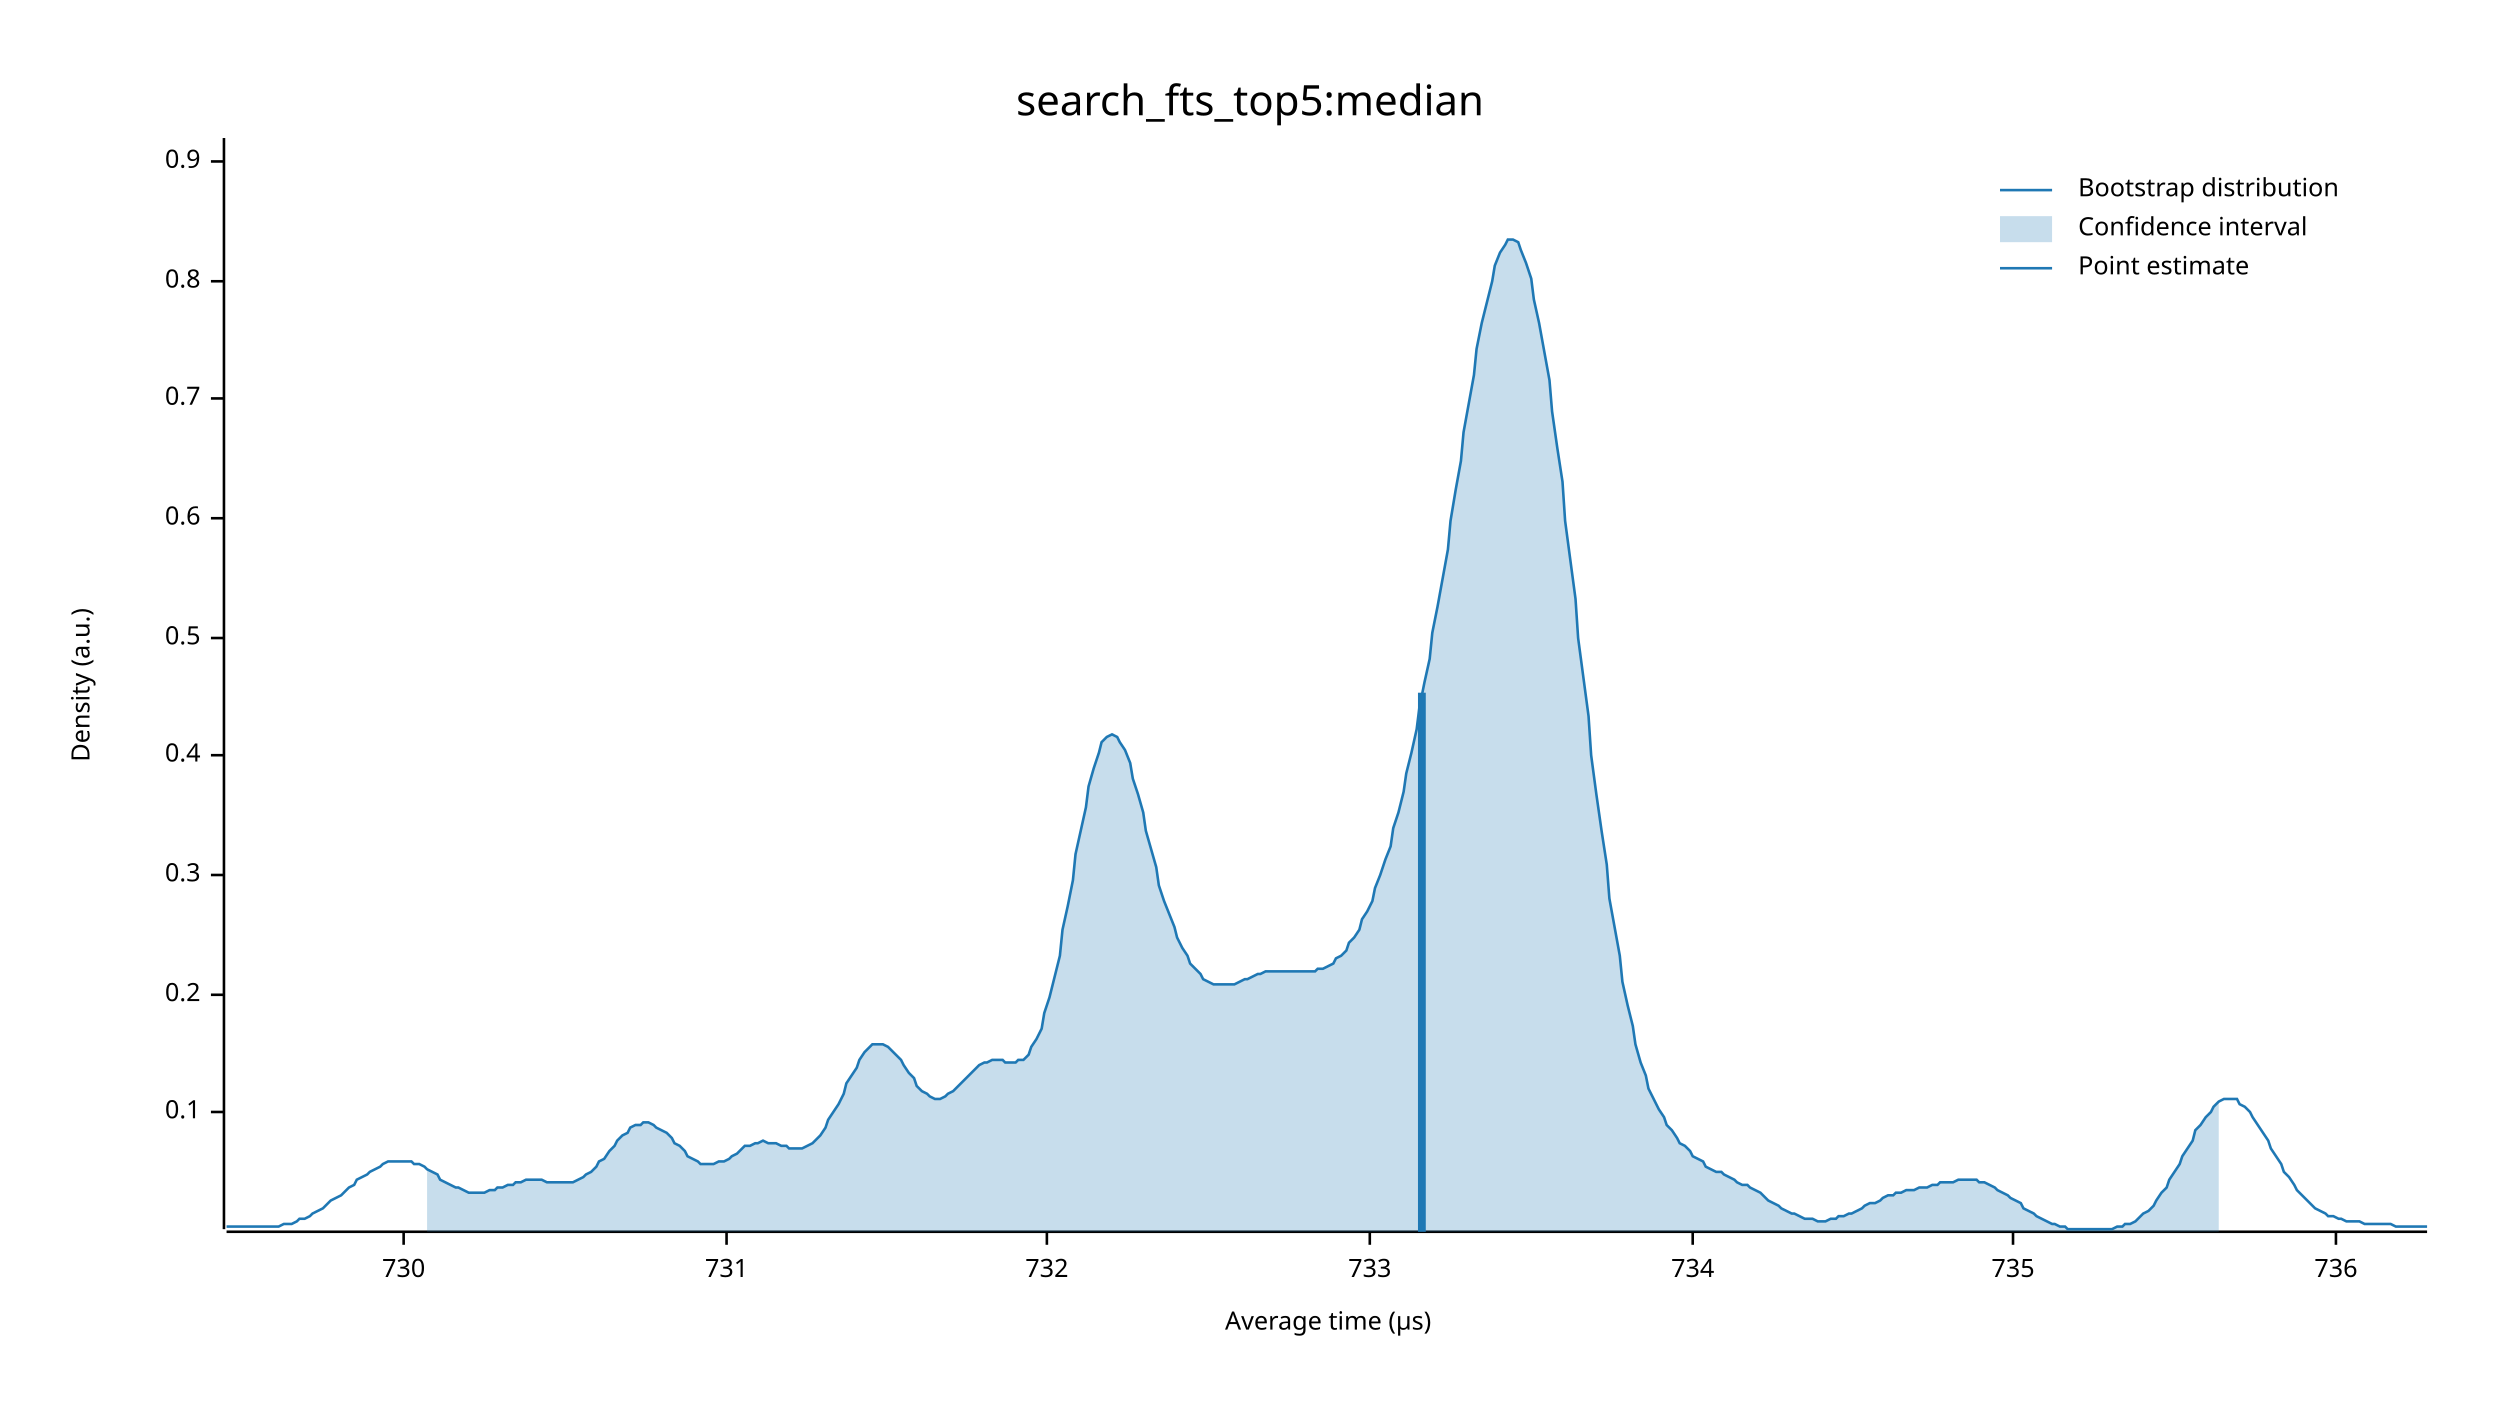
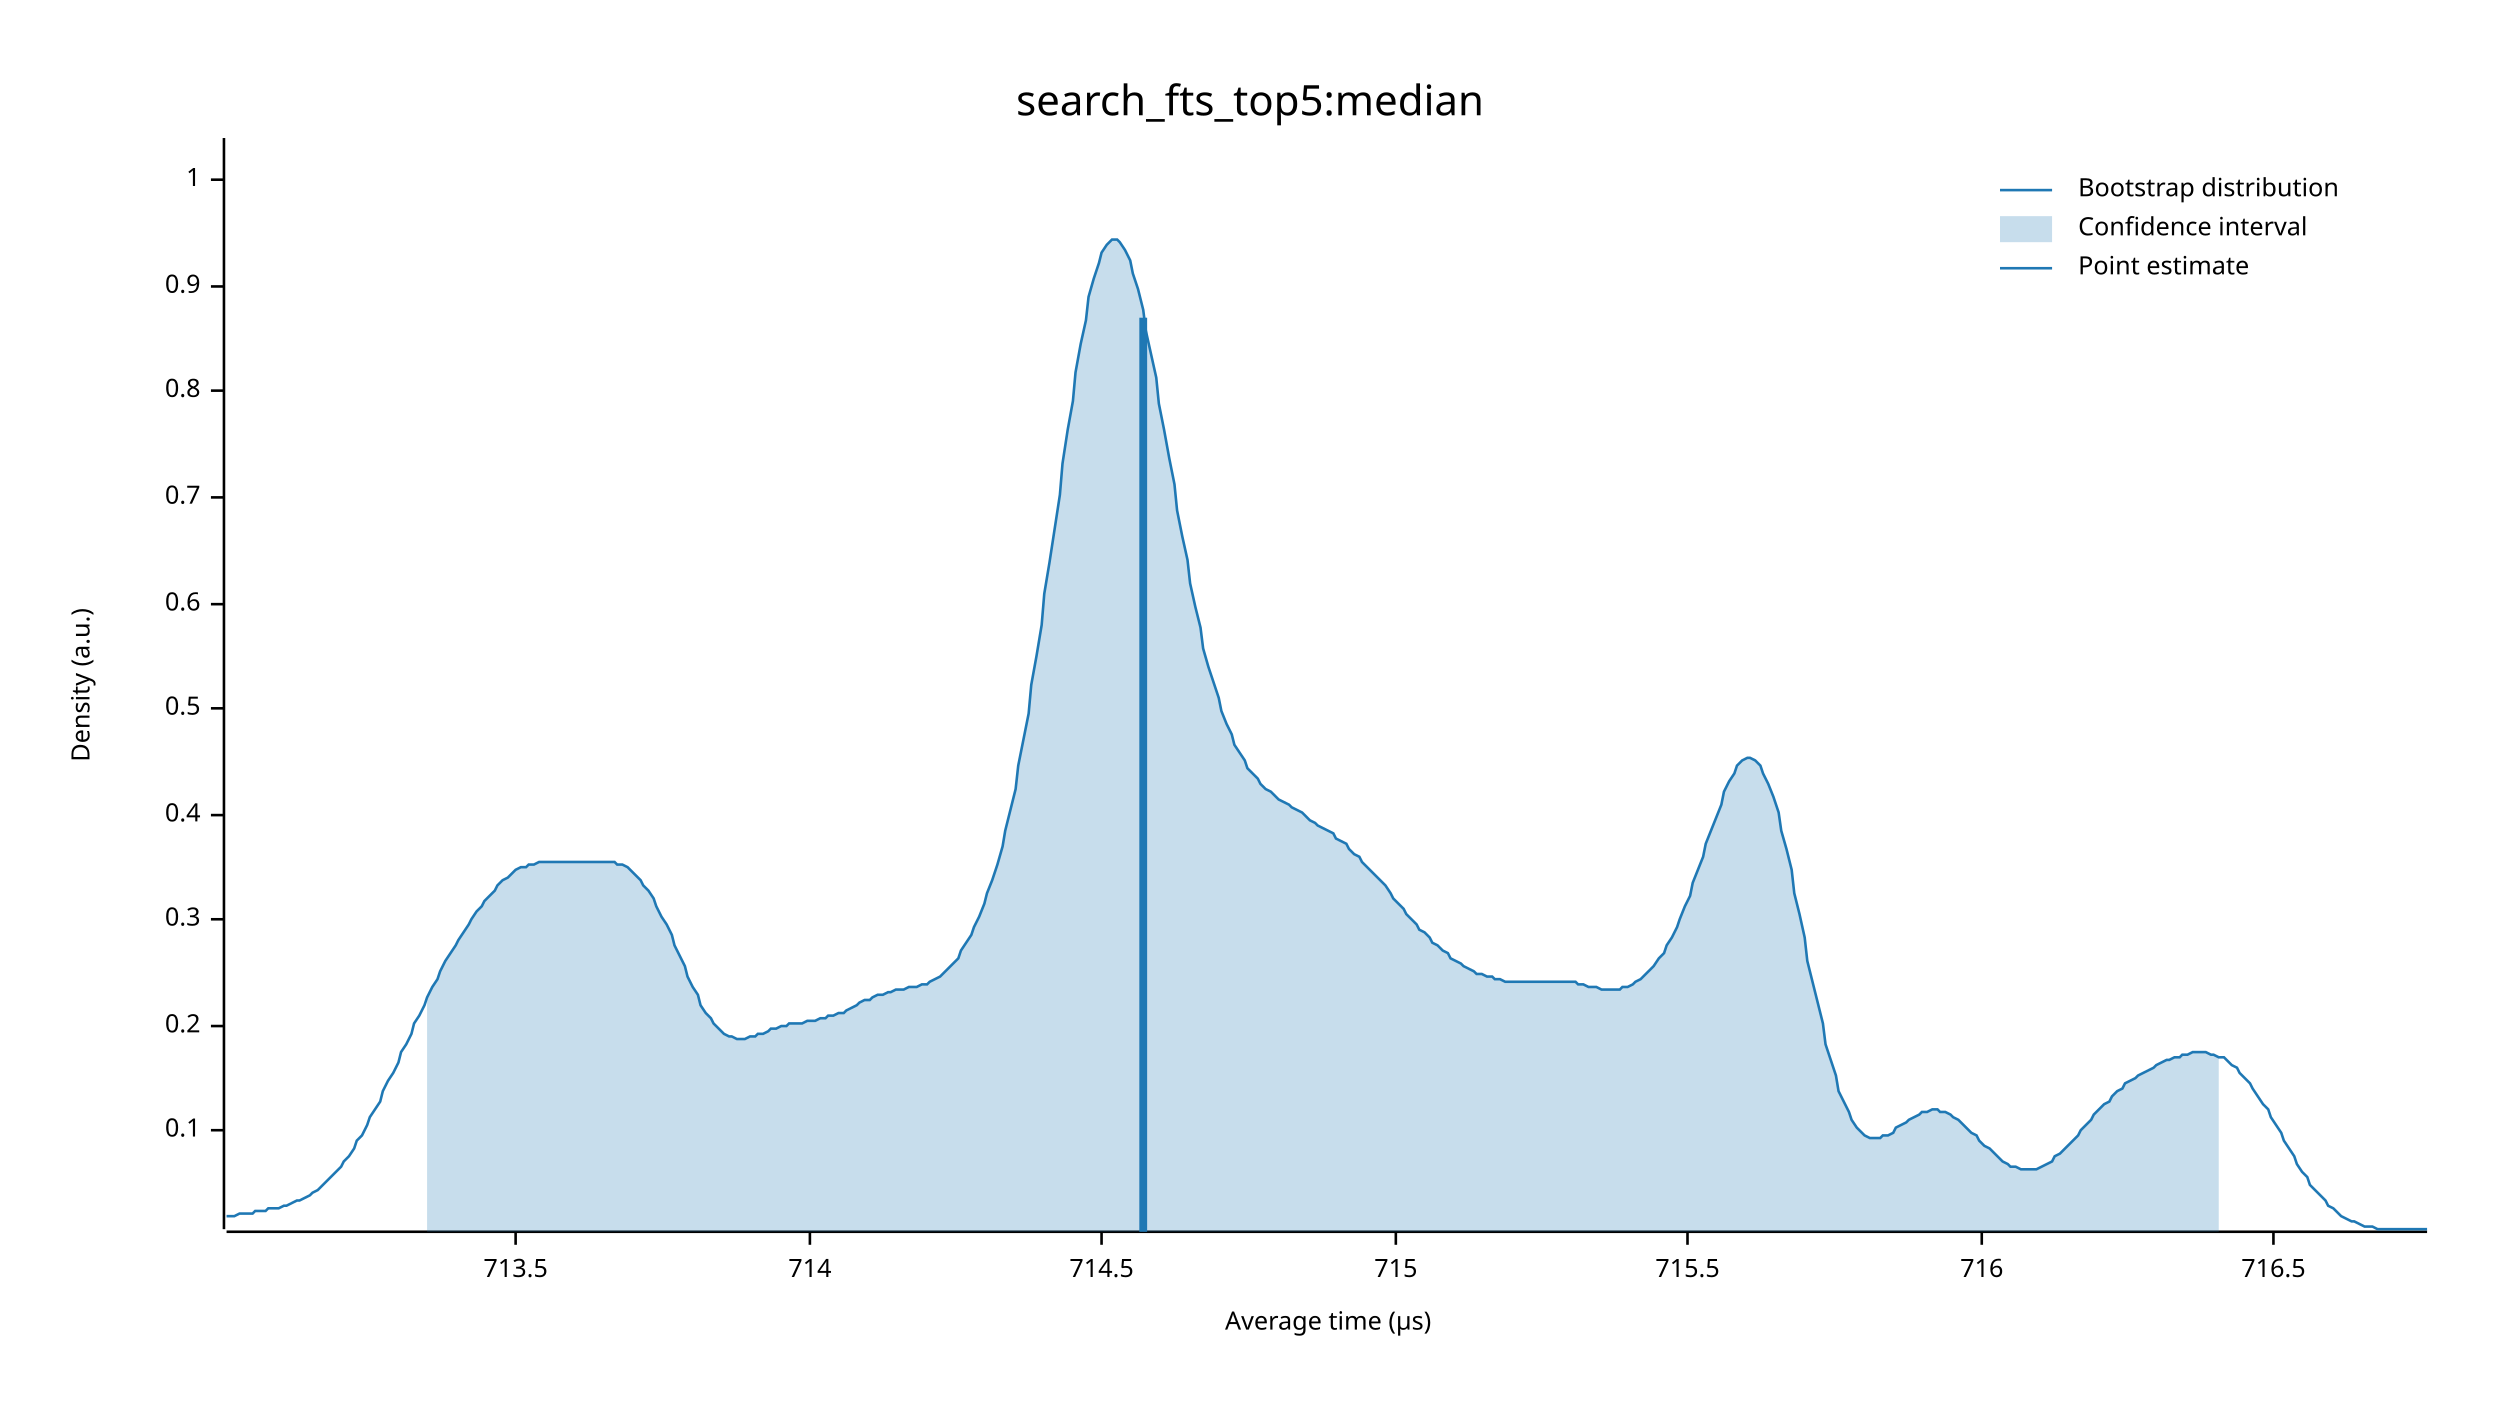
<svg xmlns="http://www.w3.org/2000/svg" width="960" height="540" viewBox="0 0 960 540">
  <text x="480" y="32" dy="0.76em" text-anchor="middle" font-family="sans-serif" font-size="16.129" opacity="1" fill="#000000">
search_fts_top5:median
</text>
  <text x="27" y="263" dy="0.76em" text-anchor="middle" font-family="sans-serif" font-size="9.677" opacity="1" fill="#000000" transform="rotate(270, 27, 263)">
Density (a.u.)
</text>
  <text x="510" y="513" dy="-0.5ex" text-anchor="middle" font-family="sans-serif" font-size="9.677" opacity="1" fill="#000000">
Average time (µs)
</text>
  <polyline fill="none" opacity="1" stroke="#000000" stroke-width="1" points="86,53 86,472 " />
-   <text x="77" y="427" dy="0.5ex" text-anchor="end" font-family="sans-serif" font-size="9.677" opacity="1" fill="#000000">
+   <text x="77" y="434" dy="0.5ex" text-anchor="end" font-family="sans-serif" font-size="9.677" opacity="1" fill="#000000">
0.1
</text>
-   <polyline fill="none" opacity="1" stroke="#000000" stroke-width="1" points="81,427 86,427 " />
-   <text x="77" y="382" dy="0.5ex" text-anchor="end" font-family="sans-serif" font-size="9.677" opacity="1" fill="#000000">
+   <polyline fill="none" opacity="1" stroke="#000000" stroke-width="1" points="81,434 86,434 " />
+   <text x="77" y="394" dy="0.5ex" text-anchor="end" font-family="sans-serif" font-size="9.677" opacity="1" fill="#000000">
0.2
</text>
-   <polyline fill="none" opacity="1" stroke="#000000" stroke-width="1" points="81,382 86,382 " />
-   <text x="77" y="336" dy="0.5ex" text-anchor="end" font-family="sans-serif" font-size="9.677" opacity="1" fill="#000000">
+   <polyline fill="none" opacity="1" stroke="#000000" stroke-width="1" points="81,394 86,394 " />
+   <text x="77" y="353" dy="0.5ex" text-anchor="end" font-family="sans-serif" font-size="9.677" opacity="1" fill="#000000">
0.3
</text>
-   <polyline fill="none" opacity="1" stroke="#000000" stroke-width="1" points="81,336 86,336 " />
-   <text x="77" y="290" dy="0.5ex" text-anchor="end" font-family="sans-serif" font-size="9.677" opacity="1" fill="#000000">
+   <polyline fill="none" opacity="1" stroke="#000000" stroke-width="1" points="81,353 86,353 " />
+   <text x="77" y="313" dy="0.5ex" text-anchor="end" font-family="sans-serif" font-size="9.677" opacity="1" fill="#000000">
0.4
</text>
-   <polyline fill="none" opacity="1" stroke="#000000" stroke-width="1" points="81,290 86,290 " />
-   <text x="77" y="245" dy="0.5ex" text-anchor="end" font-family="sans-serif" font-size="9.677" opacity="1" fill="#000000">
+   <polyline fill="none" opacity="1" stroke="#000000" stroke-width="1" points="81,313 86,313 " />
+   <text x="77" y="272" dy="0.5ex" text-anchor="end" font-family="sans-serif" font-size="9.677" opacity="1" fill="#000000">
0.5
</text>
-   <polyline fill="none" opacity="1" stroke="#000000" stroke-width="1" points="81,245 86,245 " />
-   <text x="77" y="199" dy="0.5ex" text-anchor="end" font-family="sans-serif" font-size="9.677" opacity="1" fill="#000000">
+   <polyline fill="none" opacity="1" stroke="#000000" stroke-width="1" points="81,272 86,272 " />
+   <text x="77" y="232" dy="0.5ex" text-anchor="end" font-family="sans-serif" font-size="9.677" opacity="1" fill="#000000">
0.6
</text>
-   <polyline fill="none" opacity="1" stroke="#000000" stroke-width="1" points="81,199 86,199 " />
-   <text x="77" y="153" dy="0.5ex" text-anchor="end" font-family="sans-serif" font-size="9.677" opacity="1" fill="#000000">
+   <polyline fill="none" opacity="1" stroke="#000000" stroke-width="1" points="81,232 86,232 " />
+   <text x="77" y="191" dy="0.5ex" text-anchor="end" font-family="sans-serif" font-size="9.677" opacity="1" fill="#000000">
0.7
</text>
-   <polyline fill="none" opacity="1" stroke="#000000" stroke-width="1" points="81,153 86,153 " />
-   <text x="77" y="108" dy="0.5ex" text-anchor="end" font-family="sans-serif" font-size="9.677" opacity="1" fill="#000000">
+   <polyline fill="none" opacity="1" stroke="#000000" stroke-width="1" points="81,191 86,191 " />
+   <text x="77" y="150" dy="0.5ex" text-anchor="end" font-family="sans-serif" font-size="9.677" opacity="1" fill="#000000">
0.8
</text>
-   <polyline fill="none" opacity="1" stroke="#000000" stroke-width="1" points="81,108 86,108 " />
-   <text x="77" y="62" dy="0.5ex" text-anchor="end" font-family="sans-serif" font-size="9.677" opacity="1" fill="#000000">
+   <polyline fill="none" opacity="1" stroke="#000000" stroke-width="1" points="81,150 86,150 " />
+   <text x="77" y="110" dy="0.5ex" text-anchor="end" font-family="sans-serif" font-size="9.677" opacity="1" fill="#000000">
0.9
</text>
-   <polyline fill="none" opacity="1" stroke="#000000" stroke-width="1" points="81,62 86,62 " />
+   <polyline fill="none" opacity="1" stroke="#000000" stroke-width="1" points="81,110 86,110 " />
+   <text x="77" y="69" dy="0.5ex" text-anchor="end" font-family="sans-serif" font-size="9.677" opacity="1" fill="#000000">
+ 1
+ </text>
+   <polyline fill="none" opacity="1" stroke="#000000" stroke-width="1" points="81,69 86,69 " />
  <polyline fill="none" opacity="1" stroke="#000000" stroke-width="1" points="87,473 932,473 " />
-   <text x="155" y="483" dy="0.76em" text-anchor="middle" font-family="sans-serif" font-size="9.677" opacity="1" fill="#000000">
- 730
+   <text x="198" y="483" dy="0.76em" text-anchor="middle" font-family="sans-serif" font-size="9.677" opacity="1" fill="#000000">
+ 713.5
</text>
-   <polyline fill="none" opacity="1" stroke="#000000" stroke-width="1" points="155,473 155,478 " />
-   <text x="279" y="483" dy="0.76em" text-anchor="middle" font-family="sans-serif" font-size="9.677" opacity="1" fill="#000000">
- 731
+   <polyline fill="none" opacity="1" stroke="#000000" stroke-width="1" points="198,473 198,478 " />
+   <text x="311" y="483" dy="0.76em" text-anchor="middle" font-family="sans-serif" font-size="9.677" opacity="1" fill="#000000">
+ 714
</text>
-   <polyline fill="none" opacity="1" stroke="#000000" stroke-width="1" points="279,473 279,478 " />
-   <text x="402" y="483" dy="0.76em" text-anchor="middle" font-family="sans-serif" font-size="9.677" opacity="1" fill="#000000">
- 732
+   <polyline fill="none" opacity="1" stroke="#000000" stroke-width="1" points="311,473 311,478 " />
+   <text x="423" y="483" dy="0.76em" text-anchor="middle" font-family="sans-serif" font-size="9.677" opacity="1" fill="#000000">
+ 714.5
</text>
-   <polyline fill="none" opacity="1" stroke="#000000" stroke-width="1" points="402,473 402,478 " />
-   <text x="526" y="483" dy="0.76em" text-anchor="middle" font-family="sans-serif" font-size="9.677" opacity="1" fill="#000000">
- 733
+   <polyline fill="none" opacity="1" stroke="#000000" stroke-width="1" points="423,473 423,478 " />
+   <text x="536" y="483" dy="0.76em" text-anchor="middle" font-family="sans-serif" font-size="9.677" opacity="1" fill="#000000">
+ 715
</text>
-   <polyline fill="none" opacity="1" stroke="#000000" stroke-width="1" points="526,473 526,478 " />
-   <text x="650" y="483" dy="0.76em" text-anchor="middle" font-family="sans-serif" font-size="9.677" opacity="1" fill="#000000">
- 734
+   <polyline fill="none" opacity="1" stroke="#000000" stroke-width="1" points="536,473 536,478 " />
+   <text x="648" y="483" dy="0.76em" text-anchor="middle" font-family="sans-serif" font-size="9.677" opacity="1" fill="#000000">
+ 715.5
</text>
-   <polyline fill="none" opacity="1" stroke="#000000" stroke-width="1" points="650,473 650,478 " />
-   <text x="773" y="483" dy="0.76em" text-anchor="middle" font-family="sans-serif" font-size="9.677" opacity="1" fill="#000000">
- 735
+   <polyline fill="none" opacity="1" stroke="#000000" stroke-width="1" points="648,473 648,478 " />
+   <text x="761" y="483" dy="0.76em" text-anchor="middle" font-family="sans-serif" font-size="9.677" opacity="1" fill="#000000">
+ 716
</text>
-   <polyline fill="none" opacity="1" stroke="#000000" stroke-width="1" points="773,473 773,478 " />
-   <text x="897" y="483" dy="0.76em" text-anchor="middle" font-family="sans-serif" font-size="9.677" opacity="1" fill="#000000">
- 736
+   <polyline fill="none" opacity="1" stroke="#000000" stroke-width="1" points="761,473 761,478 " />
+   <text x="873" y="483" dy="0.76em" text-anchor="middle" font-family="sans-serif" font-size="9.677" opacity="1" fill="#000000">
+ 716.5
</text>
-   <polyline fill="none" opacity="1" stroke="#000000" stroke-width="1" points="897,473 897,478 " />
-   <polyline fill="none" opacity="1" stroke="#1F78B4" stroke-width="1" points="87,471 88,471 90,471 92,471 93,471 95,471 97,471 98,471 100,471 102,471 103,471 105,471 107,471 109,470 110,470 112,470 114,469 115,468 117,468 119,467 120,466 122,465 124,464 125,463 127,461 129,460 131,459 132,458 134,456 136,455 137,453 139,452 141,451 142,450 144,449 146,448 147,447 149,446 151,446 153,446 154,446 156,446 158,446 159,447 161,447 163,448 164,449 166,450 168,451 169,453 171,454 173,455 175,456 176,456 178,457 180,458 181,458 183,458 185,458 186,458 188,457 190,457 191,456 193,456 195,455 197,455 198,454 200,454 202,453 203,453 205,453 207,453 208,453 210,454 212,454 214,454 215,454 217,454 219,454 220,454 222,453 224,452 225,451 227,450 229,448 230,446 232,445 234,442 236,440 237,438 239,436 241,435 242,433 244,432 246,432 247,431 249,431 251,432 252,433 254,434 256,435 258,437 259,439 261,440 263,442 264,444 266,445 268,446 269,447 271,447 273,447 274,447 276,446 278,446 280,445 281,444 283,443 285,441 286,440 288,440 290,439 291,439 293,438 295,439 296,439 298,439 300,440 302,440 303,441 305,441 307,441 308,441 310,440 312,439 313,438 315,436 317,433 318,430 320,427 322,424 324,420 325,416 327,413 329,410 330,407 332,404 334,402 335,401 337,401 339,401 341,402 342,403 344,405 346,407 347,409 349,412 351,414 352,417 354,419 356,420 357,421 359,422 361,422 363,421 364,420 366,419 368,417 369,416 371,414 373,412 374,411 376,409 378,408 379,408 381,407 383,407 385,407 386,408 388,408 390,408 391,407 393,407 395,405 396,402 398,399 400,395 401,389 403,383 405,375 407,367 408,357 410,348 412,338 413,328 415,319 417,310 418,302 420,295 422,289 423,285 425,283 427,282 429,283 430,285 432,288 434,293 435,299 437,305 439,312 440,319 442,326 444,333 445,340 447,346 449,351 451,356 452,360 454,364 456,367 457,370 459,372 461,374 462,376 464,377 466,378 468,378 469,378 471,378 473,378 474,378 476,377 478,376 479,376 481,375 483,374 484,374 486,373 488,373 490,373 491,373 493,373 495,373 496,373 498,373 500,373 501,373 503,373 505,373 506,372 508,372 510,371 512,370 513,368 515,367 517,365 518,362 520,360 522,357 523,353 525,350 527,346 528,341 530,336 532,330 534,325 535,318 537,312 539,304 540,297 542,289 544,280 545,272 547,262 549,253 550,243 552,233 554,222 556,211 557,200 559,188 561,177 562,166 564,155 566,144 567,134 569,124 571,116 573,108 574,102 576,97 578,94 579,92 581,92 583,93 584,96 586,101 588,107 589,115 591,124 593,135 595,146 596,158 598,172 600,185 601,200 603,215 605,230 606,245 608,260 610,275 611,290 613,305 615,319 617,332 618,345 620,356 622,367 623,377 625,386 627,394 628,401 630,408 632,413 633,418 635,422 637,426 639,429 640,432 642,434 644,437 645,439 647,440 649,442 650,444 652,445 654,446 655,448 657,449 659,450 661,450 662,451 664,452 666,453 667,454 669,455 671,455 672,456 674,457 676,458 677,459 679,461 681,462 683,463 684,464 686,465 688,466 689,466 691,467 693,468 694,468 696,468 698,469 700,469 701,469 703,468 705,468 706,467 708,467 710,466 711,466 713,465 715,464 716,463 718,462 720,462 722,461 723,460 725,459 727,459 728,458 730,458 732,457 733,457 735,457 737,456 738,456 740,456 742,455 744,455 745,454 747,454 749,454 750,454 752,453 754,453 755,453 757,453 759,453 760,454 762,454 764,455 766,456 767,457 769,458 771,459 772,460 774,461 776,462 777,464 779,465 781,466 782,467 784,468 786,469 788,470 789,470 791,471 793,471 794,472 796,472 798,472 799,472 801,472 803,472 804,472 806,472 808,472 810,472 811,472 813,471 815,471 816,470 818,470 820,469 821,468 823,466 825,465 827,463 828,461 830,458 832,456 833,453 835,450 837,447 838,444 840,441 842,438 843,434 845,432 847,429 849,427 850,425 852,423 854,422 855,422 857,422 859,422 860,424 862,425 864,427 865,429 867,432 869,435 871,438 872,441 874,444 876,447 877,450 879,452 881,455 882,457 884,459 886,461 887,462 889,464 891,465 893,466 894,467 896,467 898,468 899,468 901,469 903,469 904,469 906,469 908,470 909,470 911,470 913,470 915,470 916,470 918,470 920,471 921,471 923,471 925,471 926,471 928,471 930,471 932,471 " />
-   <polygon opacity="0.25" fill="#1F78B4" points="164,449 166,450 168,451 169,453 171,454 173,455 175,456 176,456 178,457 180,458 181,458 183,458 185,458 186,458 188,457 190,457 191,456 193,456 195,455 197,455 198,454 200,454 202,453 203,453 205,453 207,453 208,453 210,454 212,454 214,454 215,454 217,454 219,454 220,454 222,453 224,452 225,451 227,450 229,448 230,446 232,445 234,442 236,440 237,438 239,436 241,435 242,433 244,432 246,432 247,431 249,431 251,432 252,433 254,434 256,435 258,437 259,439 261,440 263,442 264,444 266,445 268,446 269,447 271,447 273,447 274,447 276,446 278,446 280,445 281,444 283,443 285,441 286,440 288,440 290,439 291,439 293,438 295,439 296,439 298,439 300,440 302,440 303,441 305,441 307,441 308,441 310,440 312,439 313,438 315,436 317,433 318,430 320,427 322,424 324,420 325,416 327,413 329,410 330,407 332,404 334,402 335,401 337,401 339,401 341,402 342,403 344,405 346,407 347,409 349,412 351,414 352,417 354,419 356,420 357,421 359,422 361,422 363,421 364,420 366,419 368,417 369,416 371,414 373,412 374,411 376,409 378,408 379,408 381,407 383,407 385,407 386,408 388,408 390,408 391,407 393,407 395,405 396,402 398,399 400,395 401,389 403,383 405,375 407,367 408,357 410,348 412,338 413,328 415,319 417,310 418,302 420,295 422,289 423,285 425,283 427,282 429,283 430,285 432,288 434,293 435,299 437,305 439,312 440,319 442,326 444,333 445,340 447,346 449,351 451,356 452,360 454,364 456,367 457,370 459,372 461,374 462,376 464,377 466,378 468,378 469,378 471,378 473,378 474,378 476,377 478,376 479,376 481,375 483,374 484,374 486,373 488,373 490,373 491,373 493,373 495,373 496,373 498,373 500,373 501,373 503,373 505,373 506,372 508,372 510,371 512,370 513,368 515,367 517,365 518,362 520,360 522,357 523,353 525,350 527,346 528,341 530,336 532,330 534,325 535,318 537,312 539,304 540,297 542,289 544,280 545,272 547,262 549,253 550,243 552,233 554,222 556,211 557,200 559,188 561,177 562,166 564,155 566,144 567,134 569,124 571,116 573,108 574,102 576,97 578,94 579,92 581,92 583,93 584,96 586,101 588,107 589,115 591,124 593,135 595,146 596,158 598,172 600,185 601,200 603,215 605,230 606,245 608,260 610,275 611,290 613,305 615,319 617,332 618,345 620,356 622,367 623,377 625,386 627,394 628,401 630,408 632,413 633,418 635,422 637,426 639,429 640,432 642,434 644,437 645,439 647,440 649,442 650,444 652,445 654,446 655,448 657,449 659,450 661,450 662,451 664,452 666,453 667,454 669,455 671,455 672,456 674,457 676,458 677,459 679,461 681,462 683,463 684,464 686,465 688,466 689,466 691,467 693,468 694,468 696,468 698,469 700,469 701,469 703,468 705,468 706,467 708,467 710,466 711,466 713,465 715,464 716,463 718,462 720,462 722,461 723,460 725,459 727,459 728,458 730,458 732,457 733,457 735,457 737,456 738,456 740,456 742,455 744,455 745,454 747,454 749,454 750,454 752,453 754,453 755,453 757,453 759,453 760,454 762,454 764,455 766,456 767,457 769,458 771,459 772,460 774,461 776,462 777,464 779,465 781,466 782,467 784,468 786,469 788,470 789,470 791,471 793,471 794,472 796,472 798,472 799,472 801,472 803,472 804,472 806,472 808,472 810,472 811,472 813,471 815,471 816,470 818,470 820,469 821,468 823,466 825,465 827,463 828,461 830,458 832,456 833,453 835,450 837,447 838,444 840,441 842,438 843,434 845,432 847,429 849,427 850,425 852,423 852,473 164,473 " />
-   <polyline fill="none" opacity="1" stroke="#1F78B4" stroke-width="3" points="546,473 546,266 " />
+   <polyline fill="none" opacity="1" stroke="#000000" stroke-width="1" points="873,473 873,478 " />
+   <polyline fill="none" opacity="1" stroke="#1F78B4" stroke-width="1" points="87,467 88,467 90,467 92,466 93,466 95,466 97,466 98,465 100,465 102,465 103,464 105,464 107,464 109,463 110,463 112,462 114,461 115,461 117,460 119,459 120,458 122,457 124,455 125,454 127,452 129,450 131,448 132,446 134,444 136,441 137,438 139,436 141,432 142,429 144,426 146,423 147,419 149,415 151,412 153,408 154,404 156,401 158,397 159,393 161,390 163,386 164,383 166,379 168,376 169,373 171,369 173,366 175,363 176,361 178,358 180,355 181,353 183,350 185,348 186,346 188,344 190,342 191,340 193,338 195,337 197,335 198,334 200,333 202,333 203,332 205,332 207,331 208,331 210,331 212,331 214,331 215,331 217,331 219,331 220,331 222,331 224,331 225,331 227,331 229,331 230,331 232,331 234,331 236,331 237,332 239,332 241,333 242,334 244,336 246,338 247,340 249,342 251,345 252,348 254,352 256,355 258,359 259,363 261,367 263,371 264,375 266,379 268,382 269,386 271,389 273,391 274,393 276,395 278,397 280,398 281,398 283,399 285,399 286,399 288,398 290,398 291,397 293,397 295,396 296,395 298,395 300,394 302,394 303,393 305,393 307,393 308,393 310,392 312,392 313,392 315,391 317,391 318,390 320,390 322,389 324,389 325,388 327,387 329,386 330,385 332,384 334,384 335,383 337,382 339,382 341,381 342,381 344,380 346,380 347,380 349,379 351,379 352,379 354,378 356,378 357,377 359,376 361,375 363,373 364,372 366,370 368,368 369,365 371,362 373,359 374,356 376,352 378,347 379,343 381,338 383,332 385,325 386,319 388,311 390,303 391,294 393,284 395,274 396,263 398,252 400,240 401,228 403,216 405,203 407,190 408,178 410,165 412,154 413,143 415,132 417,123 418,114 420,107 422,101 423,97 425,94 427,92 429,92 430,93 432,96 434,100 435,105 437,111 439,119 440,127 442,136 444,145 445,155 447,165 449,176 451,186 452,196 454,206 456,215 457,224 459,233 461,241 462,249 464,256 466,262 468,268 469,273 471,278 473,282 474,286 476,289 478,292 479,295 481,297 483,299 484,301 486,303 488,304 490,306 491,307 493,308 495,309 496,310 498,311 500,312 501,313 503,315 505,316 506,317 508,318 510,319 512,320 513,322 515,323 517,324 518,326 520,328 522,329 523,331 525,333 527,335 528,336 530,338 532,340 534,343 535,345 537,347 539,349 540,351 542,353 544,355 545,357 547,358 549,360 550,362 552,363 554,365 556,366 557,368 559,369 561,370 562,371 564,372 566,373 567,374 569,374 571,375 573,375 574,376 576,376 578,377 579,377 581,377 583,377 584,377 586,377 588,377 589,377 591,377 593,377 595,377 596,377 598,377 600,377 601,377 603,377 605,377 606,378 608,378 610,379 611,379 613,379 615,380 617,380 618,380 620,380 622,380 623,379 625,379 627,378 628,377 630,376 632,374 633,373 635,371 637,368 639,366 640,363 642,360 644,356 645,353 647,348 649,344 650,339 652,334 654,329 655,324 657,319 659,314 661,309 662,304 664,300 666,297 667,294 669,292 671,291 672,291 674,292 676,294 677,297 679,301 681,306 683,312 684,319 686,326 688,334 689,343 691,351 693,360 694,369 696,377 698,385 700,393 701,401 703,407 705,413 706,419 708,423 710,427 711,430 713,433 715,435 716,436 718,437 720,437 722,437 723,436 725,436 727,435 728,433 730,432 732,431 733,430 735,429 737,428 738,427 740,427 742,426 744,426 745,427 747,427 749,428 750,429 752,430 754,432 755,433 757,435 759,436 760,438 762,440 764,441 766,443 767,444 769,446 771,447 772,448 774,448 776,449 777,449 779,449 781,449 782,449 784,448 786,447 788,446 789,444 791,443 793,441 794,440 796,438 798,436 799,434 801,432 803,430 804,428 806,426 808,424 810,423 811,421 813,419 815,418 816,416 818,415 820,414 821,413 823,412 825,411 827,410 828,409 830,408 832,407 833,407 835,406 837,406 838,405 840,405 842,404 843,404 845,404 847,404 849,405 850,405 852,406 854,406 855,407 857,409 859,410 860,412 862,414 864,416 865,418 867,421 869,424 871,426 872,429 874,432 876,435 877,438 879,441 881,444 882,447 884,450 886,452 887,455 889,457 891,459 893,461 894,463 896,464 898,466 899,467 901,468 903,469 904,469 906,470 908,471 909,471 911,471 913,472 915,472 916,472 918,472 920,472 921,472 923,472 925,472 926,472 928,472 930,472 932,472 " />
+   <polygon opacity="0.25" fill="#1F78B4" points="164,383 166,379 168,376 169,373 171,369 173,366 175,363 176,361 178,358 180,355 181,353 183,350 185,348 186,346 188,344 190,342 191,340 193,338 195,337 197,335 198,334 200,333 202,333 203,332 205,332 207,331 208,331 210,331 212,331 214,331 215,331 217,331 219,331 220,331 222,331 224,331 225,331 227,331 229,331 230,331 232,331 234,331 236,331 237,332 239,332 241,333 242,334 244,336 246,338 247,340 249,342 251,345 252,348 254,352 256,355 258,359 259,363 261,367 263,371 264,375 266,379 268,382 269,386 271,389 273,391 274,393 276,395 278,397 280,398 281,398 283,399 285,399 286,399 288,398 290,398 291,397 293,397 295,396 296,395 298,395 300,394 302,394 303,393 305,393 307,393 308,393 310,392 312,392 313,392 315,391 317,391 318,390 320,390 322,389 324,389 325,388 327,387 329,386 330,385 332,384 334,384 335,383 337,382 339,382 341,381 342,381 344,380 346,380 347,380 349,379 351,379 352,379 354,378 356,378 357,377 359,376 361,375 363,373 364,372 366,370 368,368 369,365 371,362 373,359 374,356 376,352 378,347 379,343 381,338 383,332 385,325 386,319 388,311 390,303 391,294 393,284 395,274 396,263 398,252 400,240 401,228 403,216 405,203 407,190 408,178 410,165 412,154 413,143 415,132 417,123 418,114 420,107 422,101 423,97 425,94 427,92 429,92 430,93 432,96 434,100 435,105 437,111 439,119 440,127 442,136 444,145 445,155 447,165 449,176 451,186 452,196 454,206 456,215 457,224 459,233 461,241 462,249 464,256 466,262 468,268 469,273 471,278 473,282 474,286 476,289 478,292 479,295 481,297 483,299 484,301 486,303 488,304 490,306 491,307 493,308 495,309 496,310 498,311 500,312 501,313 503,315 505,316 506,317 508,318 510,319 512,320 513,322 515,323 517,324 518,326 520,328 522,329 523,331 525,333 527,335 528,336 530,338 532,340 534,343 535,345 537,347 539,349 540,351 542,353 544,355 545,357 547,358 549,360 550,362 552,363 554,365 556,366 557,368 559,369 561,370 562,371 564,372 566,373 567,374 569,374 571,375 573,375 574,376 576,376 578,377 579,377 581,377 583,377 584,377 586,377 588,377 589,377 591,377 593,377 595,377 596,377 598,377 600,377 601,377 603,377 605,377 606,378 608,378 610,379 611,379 613,379 615,380 617,380 618,380 620,380 622,380 623,379 625,379 627,378 628,377 630,376 632,374 633,373 635,371 637,368 639,366 640,363 642,360 644,356 645,353 647,348 649,344 650,339 652,334 654,329 655,324 657,319 659,314 661,309 662,304 664,300 666,297 667,294 669,292 671,291 672,291 674,292 676,294 677,297 679,301 681,306 683,312 684,319 686,326 688,334 689,343 691,351 693,360 694,369 696,377 698,385 700,393 701,401 703,407 705,413 706,419 708,423 710,427 711,430 713,433 715,435 716,436 718,437 720,437 722,437 723,436 725,436 727,435 728,433 730,432 732,431 733,430 735,429 737,428 738,427 740,427 742,426 744,426 745,427 747,427 749,428 750,429 752,430 754,432 755,433 757,435 759,436 760,438 762,440 764,441 766,443 767,444 769,446 771,447 772,448 774,448 776,449 777,449 779,449 781,449 782,449 784,448 786,447 788,446 789,444 791,443 793,441 794,440 796,438 798,436 799,434 801,432 803,430 804,428 806,426 808,424 810,423 811,421 813,419 815,418 816,416 818,415 820,414 821,413 823,412 825,411 827,410 828,409 830,408 832,407 833,407 835,406 837,406 838,405 840,405 842,404 843,404 845,404 847,404 849,405 850,405 852,406 852,473 164,473 " />
+   <polyline fill="none" opacity="1" stroke="#1F78B4" stroke-width="3" points="439,473 439,122 " />
  <text x="798" y="68" dy="0.76em" text-anchor="start" font-family="sans-serif" font-size="9.677" opacity="1" fill="#000000">
Bootstrap distribution
</text>
  <text x="798" y="83" dy="0.76em" text-anchor="start" font-family="sans-serif" font-size="9.677" opacity="1" fill="#000000">
Confidence interval
</text>
  <text x="798" y="98" dy="0.76em" text-anchor="start" font-family="sans-serif" font-size="9.677" opacity="1" fill="#000000">
Point estimate
</text>
  <polyline fill="none" opacity="1" stroke="#1F78B4" stroke-width="1" points="768,73 788,73 " />
  <rect x="768" y="83" width="20" height="10" opacity="0.25" fill="#1F78B4" stroke="none" />
  <polyline fill="none" opacity="1" stroke="#1F78B4" stroke-width="1" points="768,103 788,103 " />
</svg>
